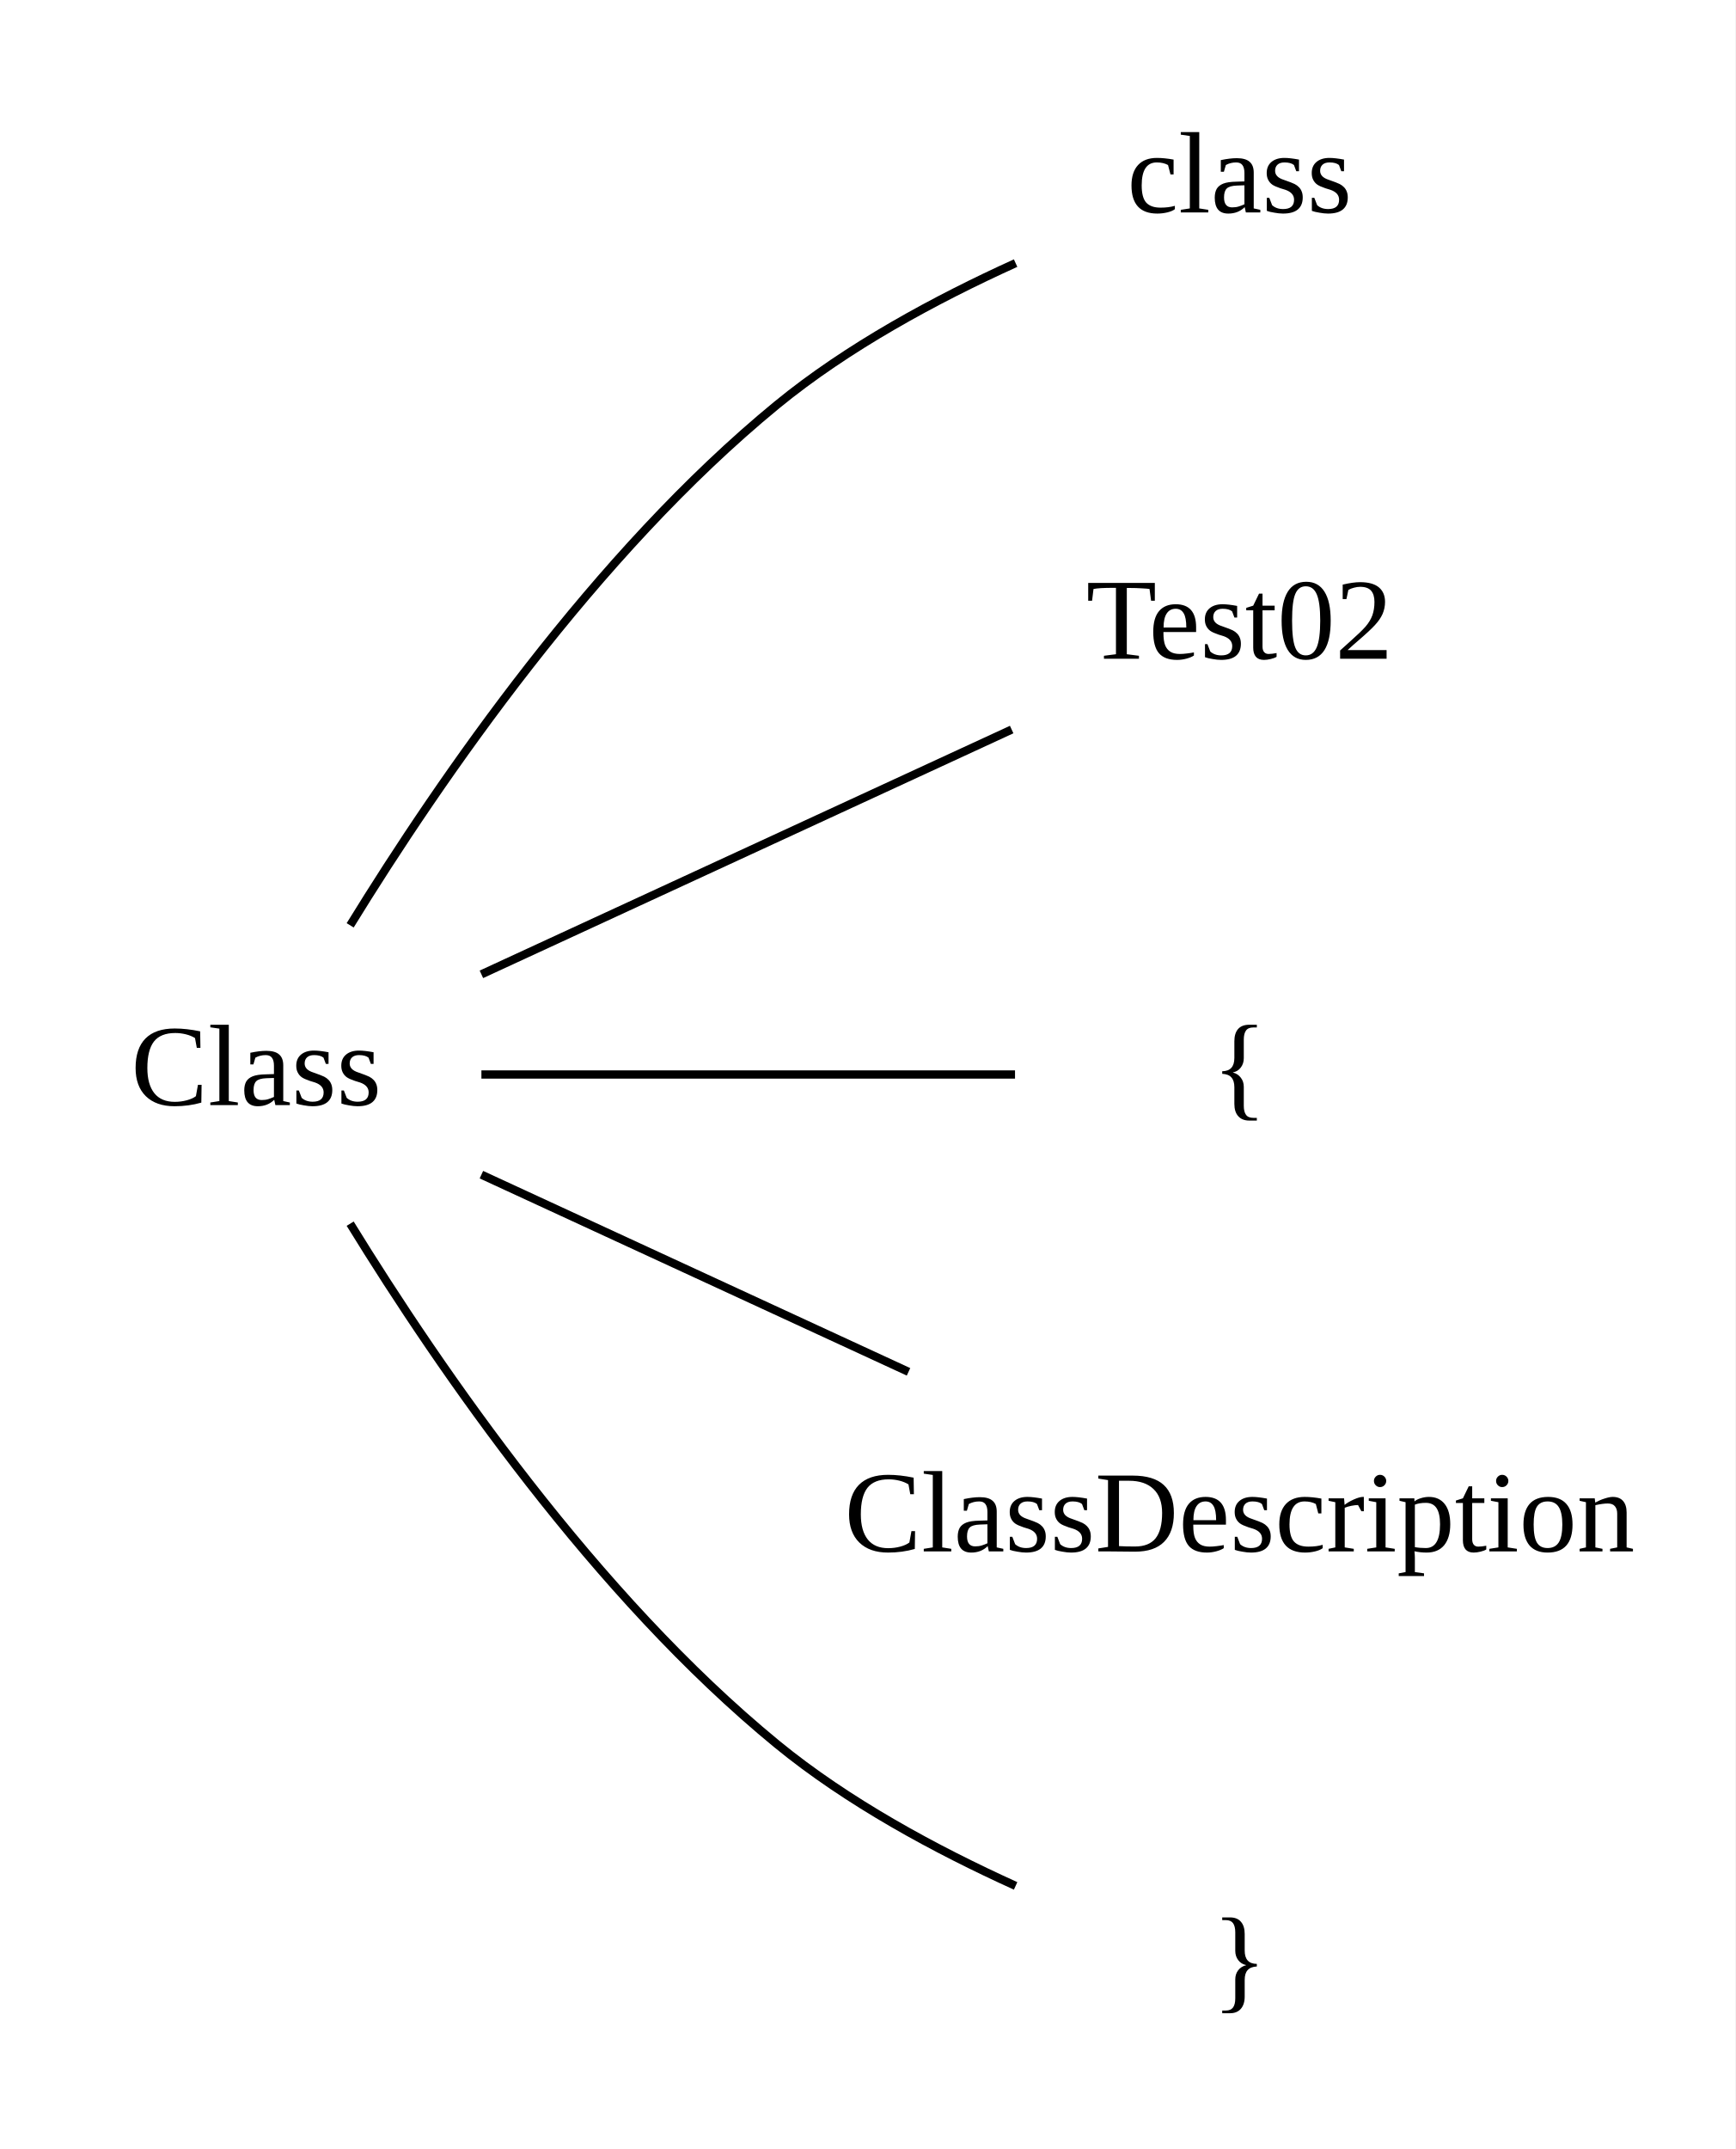
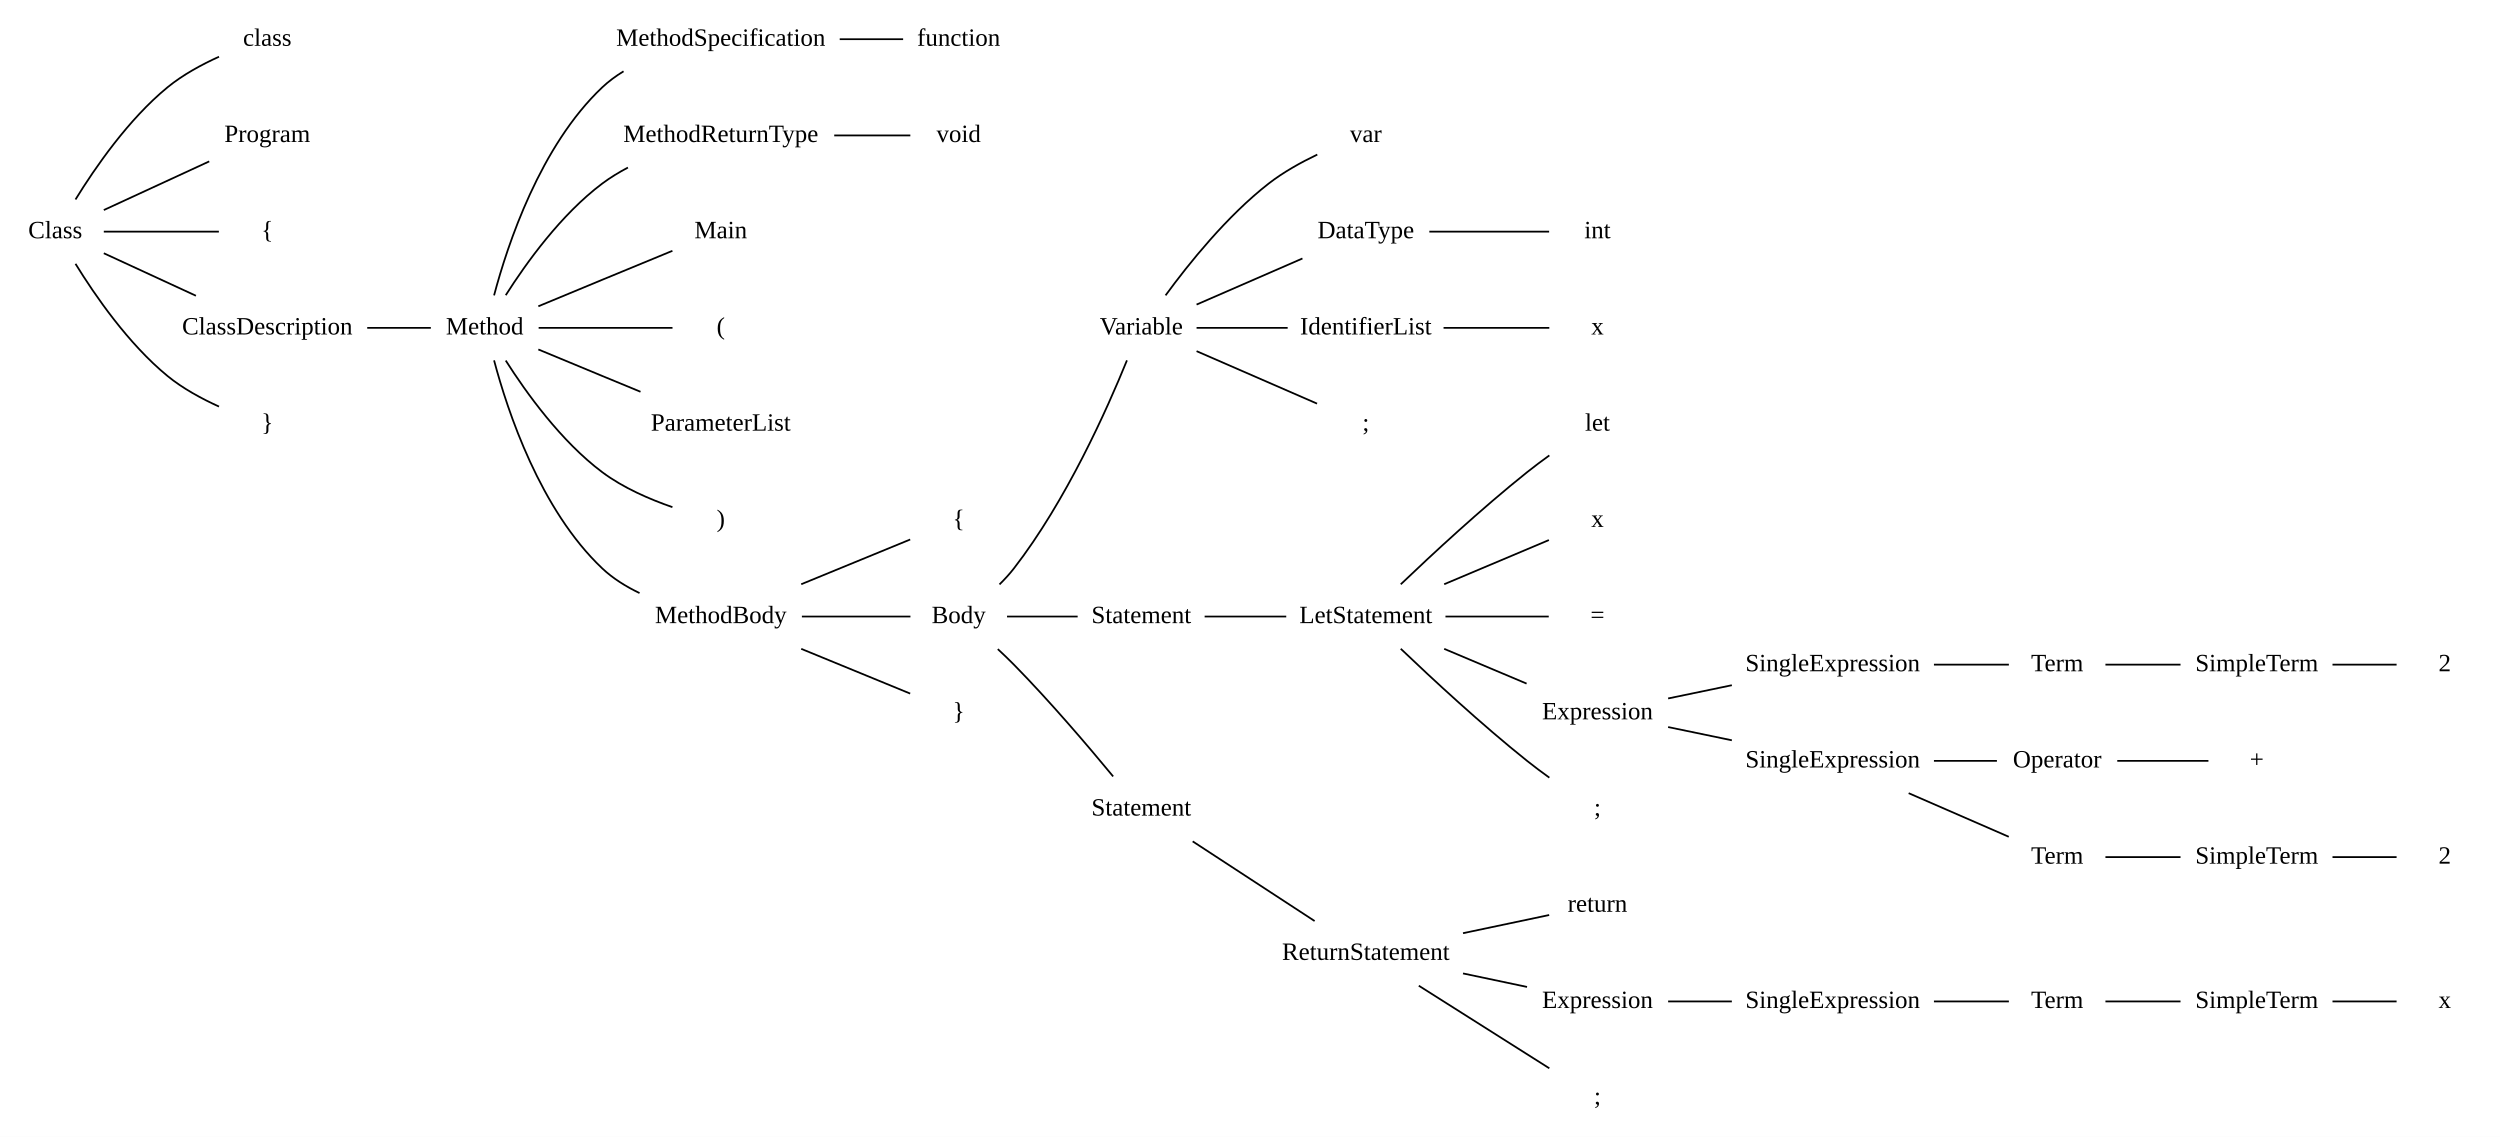
- <svg xmlns="http://www.w3.org/2000/svg" width="210pt" height="260pt" viewBox="0.00 0.00 210.00 260.00">
-   <g id="graph0" class="graph" transform="scale(1 1) rotate(0) translate(4 256)">
-     <polygon fill="white" stroke="none" points="-4,4 -4,-256 206,-256 206,4 -4,4" />
+ <svg xmlns="http://www.w3.org/2000/svg" width="1403pt" height="638pt" viewBox="0.00 0.00 1403.00 638.00">
+   <g id="graph0" class="graph" transform="scale(1 1) rotate(0) translate(4 634)">
+     <polygon fill="white" stroke="none" points="-4,4 -4,-634 1399,-634 1399,4 -4,4" />
    <g id="node1" class="node">
-       <text text-anchor="middle" x="27" y="-122.3" font-family="Times New Roman,serif" font-size="14.00">Class</text>
+       <text text-anchor="middle" x="27" y="-500.3" font-family="Times New Roman,serif" font-size="14.00">Class</text>
    </g>
    <g id="node2" class="node">
-       <text text-anchor="middle" x="146" y="-230.3" font-family="Times New Roman,serif" font-size="14.00">class</text>
+       <text text-anchor="middle" x="146" y="-608.3" font-family="Times New Roman,serif" font-size="14.00">class</text>
    </g>
    <g id="edge1" class="edge">
-       <path fill="none" stroke="black" d="M38.375,-144.048C49.35,-161.883 68.091,-189.031 90,-207 98.554,-214.015 109.235,-219.787 118.903,-224.167" />
+       <path fill="none" stroke="black" d="M38.375,-522.048C49.35,-539.883 68.091,-567.031 90,-585 98.554,-592.015 109.235,-597.787 118.903,-602.167" />
    </g>
    <g id="node3" class="node">
-       <text text-anchor="middle" x="146" y="-176.3" font-family="Times New Roman,serif" font-size="14.00">Test02</text>
+       <text text-anchor="middle" x="146" y="-554.3" font-family="Times New Roman,serif" font-size="14.00">Program</text>
    </g>
    <g id="edge2" class="edge">
-       <path fill="none" stroke="black" d="M54.257,-138.119C73.391,-146.95 99.218,-158.87 118.426,-167.735" />
+       <path fill="none" stroke="black" d="M54.257,-516.119C71.774,-524.204 94.901,-534.877 113.422,-543.426" />
    </g>
    <g id="node4" class="node">
-       <text text-anchor="middle" x="146" y="-122.3" font-family="Times New Roman,serif" font-size="14.00">{</text>
+       <text text-anchor="middle" x="146" y="-500.3" font-family="Times New Roman,serif" font-size="14.00">{</text>
    </g>
    <g id="edge3" class="edge">
-       <path fill="none" stroke="black" d="M54.257,-126C73.526,-126 99.582,-126 118.831,-126" />
+       <path fill="none" stroke="black" d="M54.257,-504C73.526,-504 99.582,-504 118.831,-504" />
    </g>
    <g id="node5" class="node">
-       <text text-anchor="middle" x="146" y="-68.3" font-family="Times New Roman,serif" font-size="14.00">ClassDescription</text>
+       <text text-anchor="middle" x="146" y="-446.3" font-family="Times New Roman,serif" font-size="14.00">ClassDescription</text>
+     </g>
+     <g id="edge50" class="edge">
+       <path fill="none" stroke="black" d="M54.257,-491.881C69.484,-484.854 88.948,-475.87 105.943,-468.026" />
+     </g>
+     <g id="node52" class="node">
+       <text text-anchor="middle" x="146" y="-392.3" font-family="Times New Roman,serif" font-size="14.00">}</text>
+     </g>
+     <g id="edge51" class="edge">
+       <path fill="none" stroke="black" d="M38.375,-485.952C49.35,-468.117 68.091,-440.969 90,-423 98.554,-415.985 109.235,-410.213 118.903,-405.833" />
+     </g>
+     <g id="node6" class="node">
+       <text text-anchor="middle" x="268" y="-446.3" font-family="Times New Roman,serif" font-size="14.00">Method</text>
+     </g>
+     <g id="edge49" class="edge">
+       <path fill="none" stroke="black" d="M202.083,-450C214.406,-450 227.007,-450 237.789,-450" />
+     </g>
+     <g id="node7" class="node">
+       <text text-anchor="middle" x="400.5" y="-608.3" font-family="Times New Roman,serif" font-size="14.00">MethodSpecification</text>
+     </g>
+     <g id="edge5" class="edge">
+       <path fill="none" stroke="black" d="M273.273,-468.233C280.842,-496.779 299.193,-552.146 334,-585 337.578,-588.377 341.637,-591.358 345.939,-593.984" />
+     </g>
+     <g id="node9" class="node">
+       <text text-anchor="middle" x="400.5" y="-554.3" font-family="Times New Roman,serif" font-size="14.00">MethodReturnType</text>
+     </g>
+     <g id="edge7" class="edge">
+       <path fill="none" stroke="black" d="M279.825,-468.334C291.291,-486.39 310.908,-513.708 334,-531 338.43,-534.318 343.327,-537.303 348.389,-539.971" />
+     </g>
+     <g id="node11" class="node">
+       <text text-anchor="middle" x="400.5" y="-500.3" font-family="Times New Roman,serif" font-size="14.00">Main</text>
+     </g>
+     <g id="edge8" class="edge">
+       <path fill="none" stroke="black" d="M298.114,-462.113C309.328,-466.774 322.257,-472.141 334,-477 346.956,-482.361 361.362,-488.302 373.357,-493.243" />
+     </g>
+     <g id="node12" class="node">
+       <text text-anchor="middle" x="400.5" y="-446.3" font-family="Times New Roman,serif" font-size="14.00">(</text>
+     </g>
+     <g id="edge9" class="edge">
+       <path fill="none" stroke="black" d="M298.287,-450C320.831,-450 351.705,-450 373.407,-450" />
+     </g>
+     <g id="node13" class="node">
+       <text text-anchor="middle" x="400.5" y="-392.3" font-family="Times New Roman,serif" font-size="14.00">ParameterList</text>
+     </g>
+     <g id="edge10" class="edge">
+       <path fill="none" stroke="black" d="M298.114,-437.887C309.328,-433.226 322.257,-427.859 334,-423 340.933,-420.131 348.281,-417.097 355.452,-414.138" />
+     </g>
+     <g id="node14" class="node">
+       <text text-anchor="middle" x="400.5" y="-338.3" font-family="Times New Roman,serif" font-size="14.00">)</text>
+     </g>
+     <g id="edge11" class="edge">
+       <path fill="none" stroke="black" d="M279.825,-431.666C291.291,-413.61 310.908,-386.292 334,-369 345.716,-360.227 360.693,-353.775 373.368,-349.384" />
+     </g>
+     <g id="node15" class="node">
+       <text text-anchor="middle" x="400.5" y="-284.3" font-family="Times New Roman,serif" font-size="14.00">MethodBody</text>
+     </g>
+     <g id="edge48" class="edge">
+       <path fill="none" stroke="black" d="M273.273,-431.767C280.842,-403.221 299.193,-347.854 334,-315 339.993,-309.343 347.335,-304.798 354.911,-301.17" />
+     </g>
+     <g id="node8" class="node">
+       <text text-anchor="middle" x="534" y="-608.3" font-family="Times New Roman,serif" font-size="14.00">function</text>
    </g>
    <g id="edge4" class="edge">
-       <path fill="none" stroke="black" d="M54.257,-113.881C69.484,-106.854 88.948,-97.87 105.943,-90.026" />
-     </g>
-     <g id="node6" class="node">
-       <text text-anchor="middle" x="146" y="-14.3" font-family="Times New Roman,serif" font-size="14.00">}</text>
-     </g>
-     <g id="edge5" class="edge">
-       <path fill="none" stroke="black" d="M38.375,-107.952C49.35,-90.117 68.091,-62.969 90,-45 98.554,-37.984 109.235,-32.213 118.903,-27.833" />
+       <path fill="none" stroke="black" d="M467.25,-612C479.707,-612 492.163,-612 502.831,-612" />
+     </g>
+     <g id="node10" class="node">
+       <text text-anchor="middle" x="534" y="-554.3" font-family="Times New Roman,serif" font-size="14.00">void</text>
+     </g>
+     <g id="edge6" class="edge">
+       <path fill="none" stroke="black" d="M464.169,-558C479.251,-558 494.55,-558 506.882,-558" />
+     </g>
+     <g id="node16" class="node">
+       <text text-anchor="middle" x="534" y="-338.3" font-family="Times New Roman,serif" font-size="14.00">{</text>
+     </g>
+     <g id="edge12" class="edge">
+       <path fill="none" stroke="black" d="M445.653,-306.131C465.948,-314.465 489.331,-324.068 506.794,-331.238" />
+     </g>
+     <g id="node17" class="node">
+       <text text-anchor="middle" x="534" y="-284.3" font-family="Times New Roman,serif" font-size="14.00">Body</text>
+     </g>
+     <g id="edge46" class="edge">
+       <path fill="none" stroke="black" d="M446.02,-288C466.287,-288 489.568,-288 506.941,-288" />
+     </g>
+     <g id="node51" class="node">
+       <text text-anchor="middle" x="534" y="-230.3" font-family="Times New Roman,serif" font-size="14.00">}</text>
+     </g>
+     <g id="edge47" class="edge">
+       <path fill="none" stroke="black" d="M445.653,-269.869C465.948,-261.535 489.331,-251.932 506.794,-244.762" />
+     </g>
+     <g id="node18" class="node">
+       <text text-anchor="middle" x="636.5" y="-446.3" font-family="Times New Roman,serif" font-size="14.00">Variable</text>
+     </g>
+     <g id="edge19" class="edge">
+       <path fill="none" stroke="black" d="M556.918,-306.012C559.807,-308.863 562.595,-311.899 565,-315 594.328,-352.819 617.427,-404.645 628.444,-431.766" />
+     </g>
+     <g id="node25" class="node">
+       <text text-anchor="middle" x="636.5" y="-284.3" font-family="Times New Roman,serif" font-size="14.00">Statement</text>
+     </g>
+     <g id="edge36" class="edge">
+       <path fill="none" stroke="black" d="M561.143,-288C573.24,-288 587.78,-288 600.782,-288" />
+     </g>
+     <g id="node42" class="node">
+       <text text-anchor="middle" x="636.5" y="-176.3" font-family="Times New Roman,serif" font-size="14.00">Statement</text>
+     </g>
+     <g id="edge45" class="edge">
+       <path fill="none" stroke="black" d="M555.964,-269.73C559.052,-266.868 562.15,-263.898 565,-261 585.263,-240.398 606.833,-215.05 620.7,-198.255" />
+     </g>
+     <g id="node19" class="node">
+       <text text-anchor="middle" x="762.5" y="-554.3" font-family="Times New Roman,serif" font-size="14.00">var</text>
+     </g>
+     <g id="edge13" class="edge">
+       <path fill="none" stroke="black" d="M650.116,-468.237C663.072,-485.963 684.601,-512.803 708,-531 716.213,-537.387 726.173,-542.904 735.262,-547.256" />
+     </g>
+     <g id="node20" class="node">
+       <text text-anchor="middle" x="762.5" y="-500.3" font-family="Times New Roman,serif" font-size="14.00">DataType</text>
+     </g>
+     <g id="edge15" class="edge">
+       <path fill="none" stroke="black" d="M667.517,-463.072C685.436,-470.875 708.263,-480.816 726.933,-488.947" />
+     </g>
+     <g id="node22" class="node">
+       <text text-anchor="middle" x="762.5" y="-446.3" font-family="Times New Roman,serif" font-size="14.00">IdentifierList</text>
+     </g>
+     <g id="edge17" class="edge">
+       <path fill="none" stroke="black" d="M667.517,-450C682.856,-450 701.791,-450 718.636,-450" />
+     </g>
+     <g id="node24" class="node">
+       <text text-anchor="middle" x="762.5" y="-392.3" font-family="Times New Roman,serif" font-size="14.00">;</text>
+     </g>
+     <g id="edge18" class="edge">
+       <path fill="none" stroke="black" d="M667.517,-436.928C688.16,-427.939 715.316,-416.112 735.127,-407.485" />
+     </g>
+     <g id="node21" class="node">
+       <text text-anchor="middle" x="892.5" y="-500.3" font-family="Times New Roman,serif" font-size="14.00">int</text>
+     </g>
+     <g id="edge14" class="edge">
+       <path fill="none" stroke="black" d="M798.139,-504C819.314,-504 845.963,-504 865.365,-504" />
+     </g>
+     <g id="node23" class="node">
+       <text text-anchor="middle" x="892.5" y="-446.3" font-family="Times New Roman,serif" font-size="14.00">x</text>
+     </g>
+     <g id="edge16" class="edge">
+       <path fill="none" stroke="black" d="M806.122,-450C825.758,-450 848.427,-450 865.47,-450" />
+     </g>
+     <g id="node26" class="node">
+       <text text-anchor="middle" x="762.5" y="-284.3" font-family="Times New Roman,serif" font-size="14.00">LetStatement</text>
+     </g>
+     <g id="edge35" class="edge">
+       <path fill="none" stroke="black" d="M672.041,-288C686.23,-288 702.823,-288 717.839,-288" />
+     </g>
+     <g id="node27" class="node">
+       <text text-anchor="middle" x="892.5" y="-392.3" font-family="Times New Roman,serif" font-size="14.00">let</text>
+     </g>
+     <g id="edge20" class="edge">
+       <path fill="none" stroke="black" d="M782.104,-306.087C799.803,-322.989 827.448,-348.606 853,-369 856.956,-372.157 861.254,-375.369 865.496,-378.424" />
+     </g>
+     <g id="node28" class="node">
+       <text text-anchor="middle" x="892.5" y="-338.3" font-family="Times New Roman,serif" font-size="14.00">x</text>
+     </g>
+     <g id="edge21" class="edge">
+       <path fill="none" stroke="black" d="M806.478,-306.131C825.942,-314.343 848.325,-323.786 865.238,-330.921" />
+     </g>
+     <g id="node29" class="node">
+       <text text-anchor="middle" x="892.5" y="-284.3" font-family="Times New Roman,serif" font-size="14.00">=</text>
+     </g>
+     <g id="edge22" class="edge">
+       <path fill="none" stroke="black" d="M807.192,-288C826.457,-288 848.46,-288 865.157,-288" />
+     </g>
+     <g id="node30" class="node">
+       <text text-anchor="middle" x="892.5" y="-230.3" font-family="Times New Roman,serif" font-size="14.00">Expression</text>
+     </g>
+     <g id="edge33" class="edge">
+       <path fill="none" stroke="black" d="M806.478,-269.869C821.44,-263.557 838.125,-256.518 852.725,-250.358" />
+     </g>
+     <g id="node41" class="node">
+       <text text-anchor="middle" x="892.5" y="-176.3" font-family="Times New Roman,serif" font-size="14.00">;</text>
+     </g>
+     <g id="edge34" class="edge">
+       <path fill="none" stroke="black" d="M782.104,-269.913C799.803,-253.011 827.448,-227.394 853,-207 856.956,-203.843 861.254,-200.631 865.496,-197.576" />
+     </g>
+     <g id="node31" class="node">
+       <text text-anchor="middle" x="1024.5" y="-257.3" font-family="Times New Roman,serif" font-size="14.00">SingleExpression</text>
+     </g>
+     <g id="edge26" class="edge">
+       <path fill="none" stroke="black" d="M932.152,-242.028C943.379,-244.359 955.868,-246.953 967.916,-249.456" />
+     </g>
+     <g id="node35" class="node">
+       <text text-anchor="middle" x="1024.5" y="-203.3" font-family="Times New Roman,serif" font-size="14.00">SingleExpression</text>
+     </g>
+     <g id="edge32" class="edge">
+       <path fill="none" stroke="black" d="M932.152,-225.972C943.379,-223.641 955.868,-221.047 967.916,-218.544" />
+     </g>
+     <g id="node32" class="node">
+       <text text-anchor="middle" x="1150.5" y="-257.3" font-family="Times New Roman,serif" font-size="14.00">Term</text>
+     </g>
+     <g id="edge25" class="edge">
+       <path fill="none" stroke="black" d="M1081.33,-261C1095.99,-261 1111.11,-261 1123.38,-261" />
+     </g>
+     <g id="node33" class="node">
+       <text text-anchor="middle" x="1262.5" y="-257.3" font-family="Times New Roman,serif" font-size="14.00">SimpleTerm</text>
+     </g>
+     <g id="edge24" class="edge">
+       <path fill="none" stroke="black" d="M1177.57,-261C1190.15,-261 1205.55,-261 1219.71,-261" />
+     </g>
+     <g id="node34" class="node">
+       <text text-anchor="middle" x="1368" y="-257.3" font-family="Times New Roman,serif" font-size="14.00">2</text>
+     </g>
+     <g id="edge23" class="edge">
+       <path fill="none" stroke="black" d="M1305,-261C1317.15,-261 1330.08,-261 1340.97,-261" />
+     </g>
+     <g id="node36" class="node">
+       <text text-anchor="middle" x="1150.5" y="-203.3" font-family="Times New Roman,serif" font-size="14.00">Operator</text>
+     </g>
+     <g id="edge28" class="edge">
+       <path fill="none" stroke="black" d="M1081.33,-207C1093.42,-207 1105.82,-207 1116.67,-207" />
+     </g>
+     <g id="node38" class="node">
+       <text text-anchor="middle" x="1150.5" y="-149.3" font-family="Times New Roman,serif" font-size="14.00">Term</text>
+     </g>
+     <g id="edge31" class="edge">
+       <path fill="none" stroke="black" d="M1067.14,-188.869C1085.71,-180.78 1107.03,-171.496 1123.32,-164.4" />
+     </g>
+     <g id="node37" class="node">
+       <text text-anchor="middle" x="1262.5" y="-203.3" font-family="Times New Roman,serif" font-size="14.00">+</text>
+     </g>
+     <g id="edge27" class="edge">
+       <path fill="none" stroke="black" d="M1184.21,-207C1200.54,-207 1220.04,-207 1235.37,-207" />
+     </g>
+     <g id="node39" class="node">
+       <text text-anchor="middle" x="1262.5" y="-149.3" font-family="Times New Roman,serif" font-size="14.00">SimpleTerm</text>
+     </g>
+     <g id="edge30" class="edge">
+       <path fill="none" stroke="black" d="M1177.57,-153C1190.15,-153 1205.55,-153 1219.71,-153" />
+     </g>
+     <g id="node40" class="node">
+       <text text-anchor="middle" x="1368" y="-149.3" font-family="Times New Roman,serif" font-size="14.00">2</text>
+     </g>
+     <g id="edge29" class="edge">
+       <path fill="none" stroke="black" d="M1305,-153C1317.15,-153 1330.08,-153 1340.97,-153" />
+     </g>
+     <g id="node43" class="node">
+       <text text-anchor="middle" x="762.5" y="-95.3" font-family="Times New Roman,serif" font-size="14.00">ReturnStatement</text>
+     </g>
+     <g id="edge44" class="edge">
+       <path fill="none" stroke="black" d="M665.328,-161.822C685.75,-148.482 713.365,-130.443 733.765,-117.117" />
+     </g>
+     <g id="node44" class="node">
+       <text text-anchor="middle" x="892.5" y="-122.3" font-family="Times New Roman,serif" font-size="14.00">return</text>
+     </g>
+     <g id="edge37" class="edge">
+       <path fill="none" stroke="black" d="M817.042,-110.294C833.757,-113.82 851.451,-117.552 865.395,-120.493" />
+     </g>
+     <g id="node45" class="node">
+       <text text-anchor="middle" x="892.5" y="-68.3" font-family="Times New Roman,serif" font-size="14.00">Expression</text>
+     </g>
+     <g id="edge42" class="edge">
+       <path fill="none" stroke="black" d="M817.042,-87.706C829.099,-85.163 841.665,-82.512 852.966,-80.128" />
+     </g>
+     <g id="node50" class="node">
+       <text text-anchor="middle" x="892.5" y="-14.3" font-family="Times New Roman,serif" font-size="14.00">;</text>
+     </g>
+     <g id="edge43" class="edge">
+       <path fill="none" stroke="black" d="M792.226,-80.822C814.191,-66.922 844.217,-47.921 865.48,-34.465" />
+     </g>
+     <g id="node46" class="node">
+       <text text-anchor="middle" x="1024.5" y="-68.3" font-family="Times New Roman,serif" font-size="14.00">SingleExpression</text>
+     </g>
+     <g id="edge41" class="edge">
+       <path fill="none" stroke="black" d="M932.152,-72C943.379,-72 955.868,-72 967.916,-72" />
+     </g>
+     <g id="node47" class="node">
+       <text text-anchor="middle" x="1150.5" y="-68.3" font-family="Times New Roman,serif" font-size="14.00">Term</text>
+     </g>
+     <g id="edge40" class="edge">
+       <path fill="none" stroke="black" d="M1081.33,-72C1095.99,-72 1111.11,-72 1123.38,-72" />
+     </g>
+     <g id="node48" class="node">
+       <text text-anchor="middle" x="1262.5" y="-68.3" font-family="Times New Roman,serif" font-size="14.00">SimpleTerm</text>
+     </g>
+     <g id="edge39" class="edge">
+       <path fill="none" stroke="black" d="M1177.57,-72C1190.15,-72 1205.55,-72 1219.71,-72" />
+     </g>
+     <g id="node49" class="node">
+       <text text-anchor="middle" x="1368" y="-68.3" font-family="Times New Roman,serif" font-size="14.00">x</text>
+     </g>
+     <g id="edge38" class="edge">
+       <path fill="none" stroke="black" d="M1305,-72C1317.15,-72 1330.08,-72 1340.97,-72" />
    </g>
  </g>
</svg>
